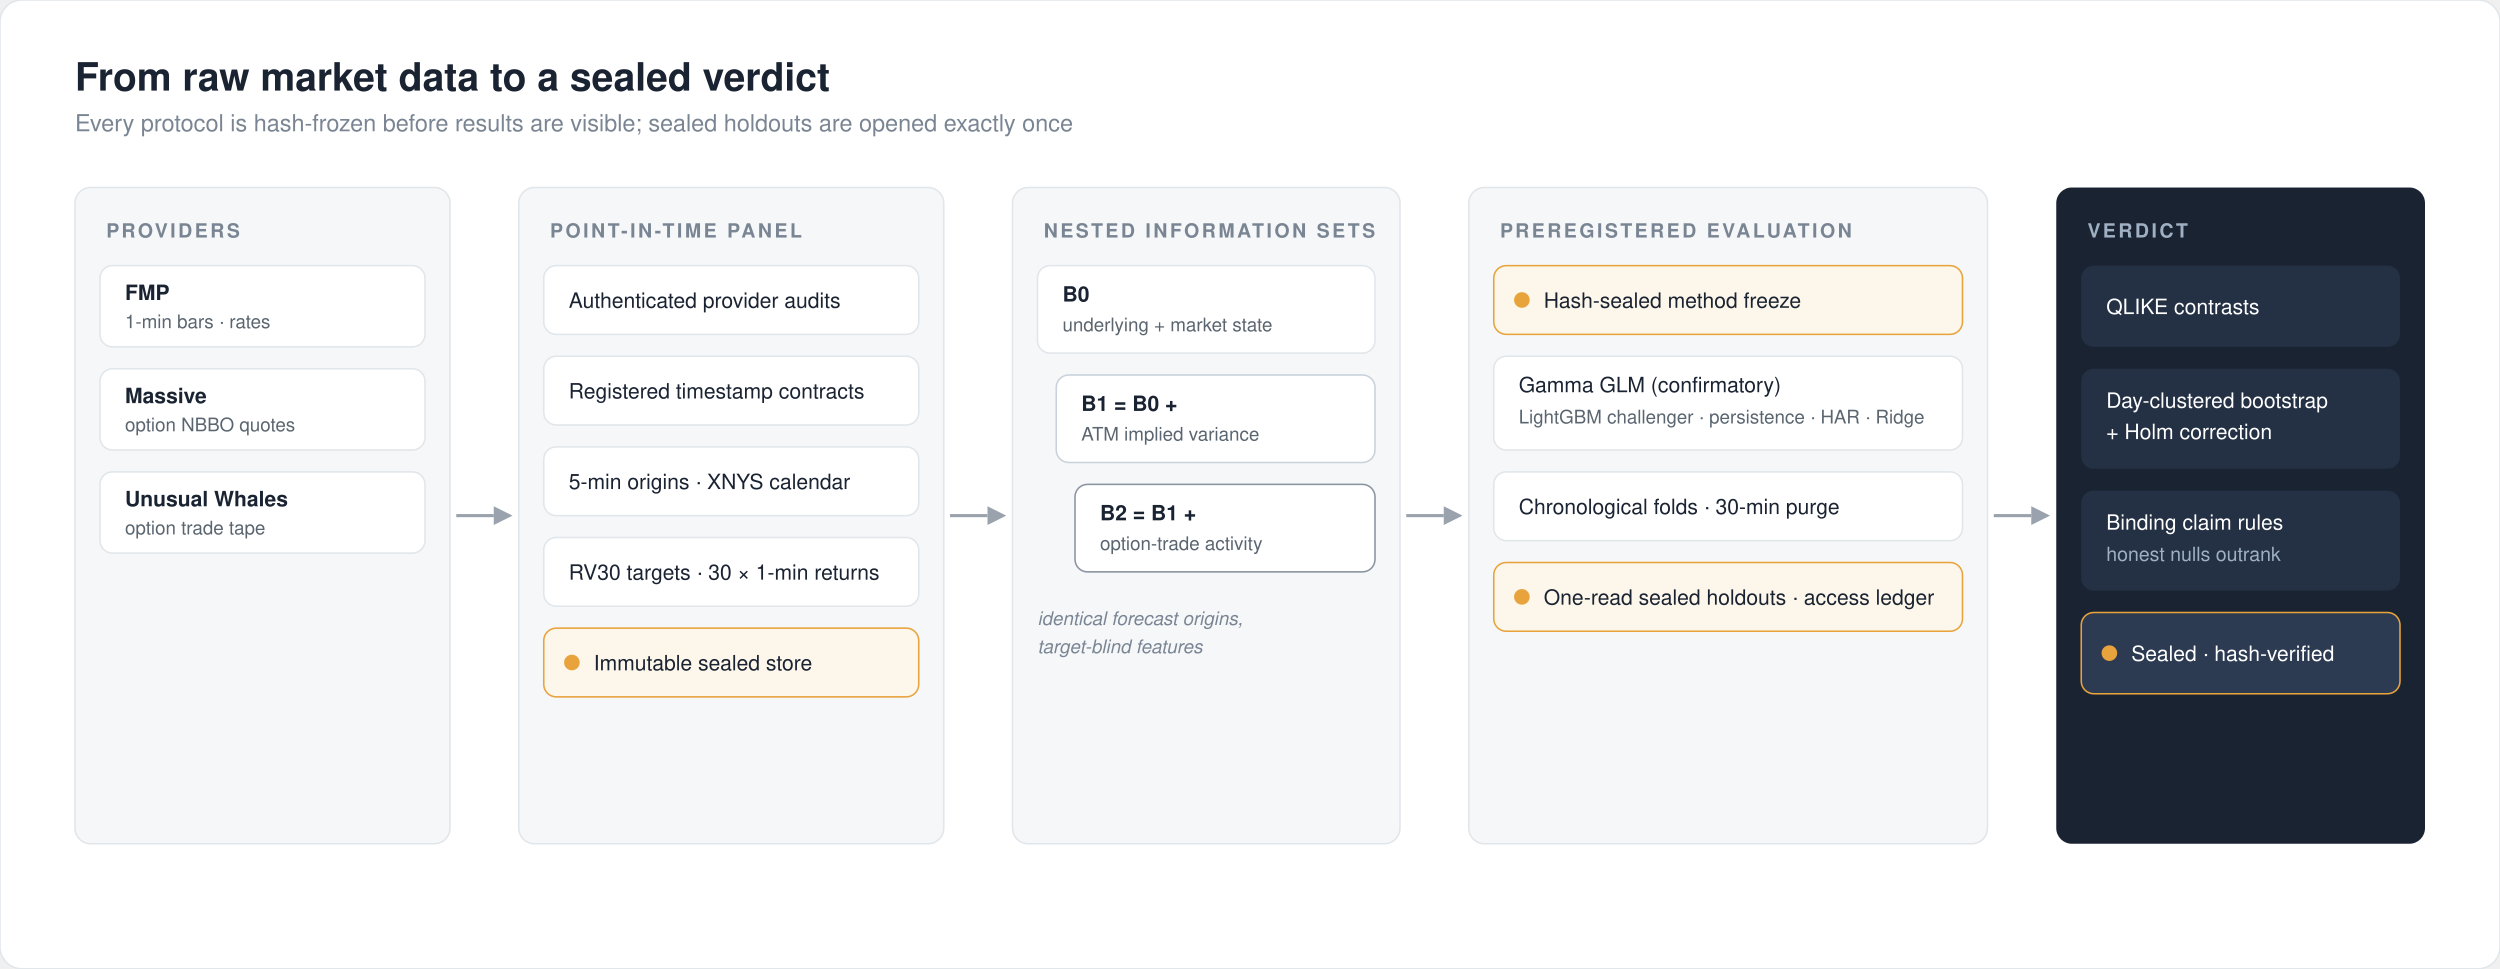
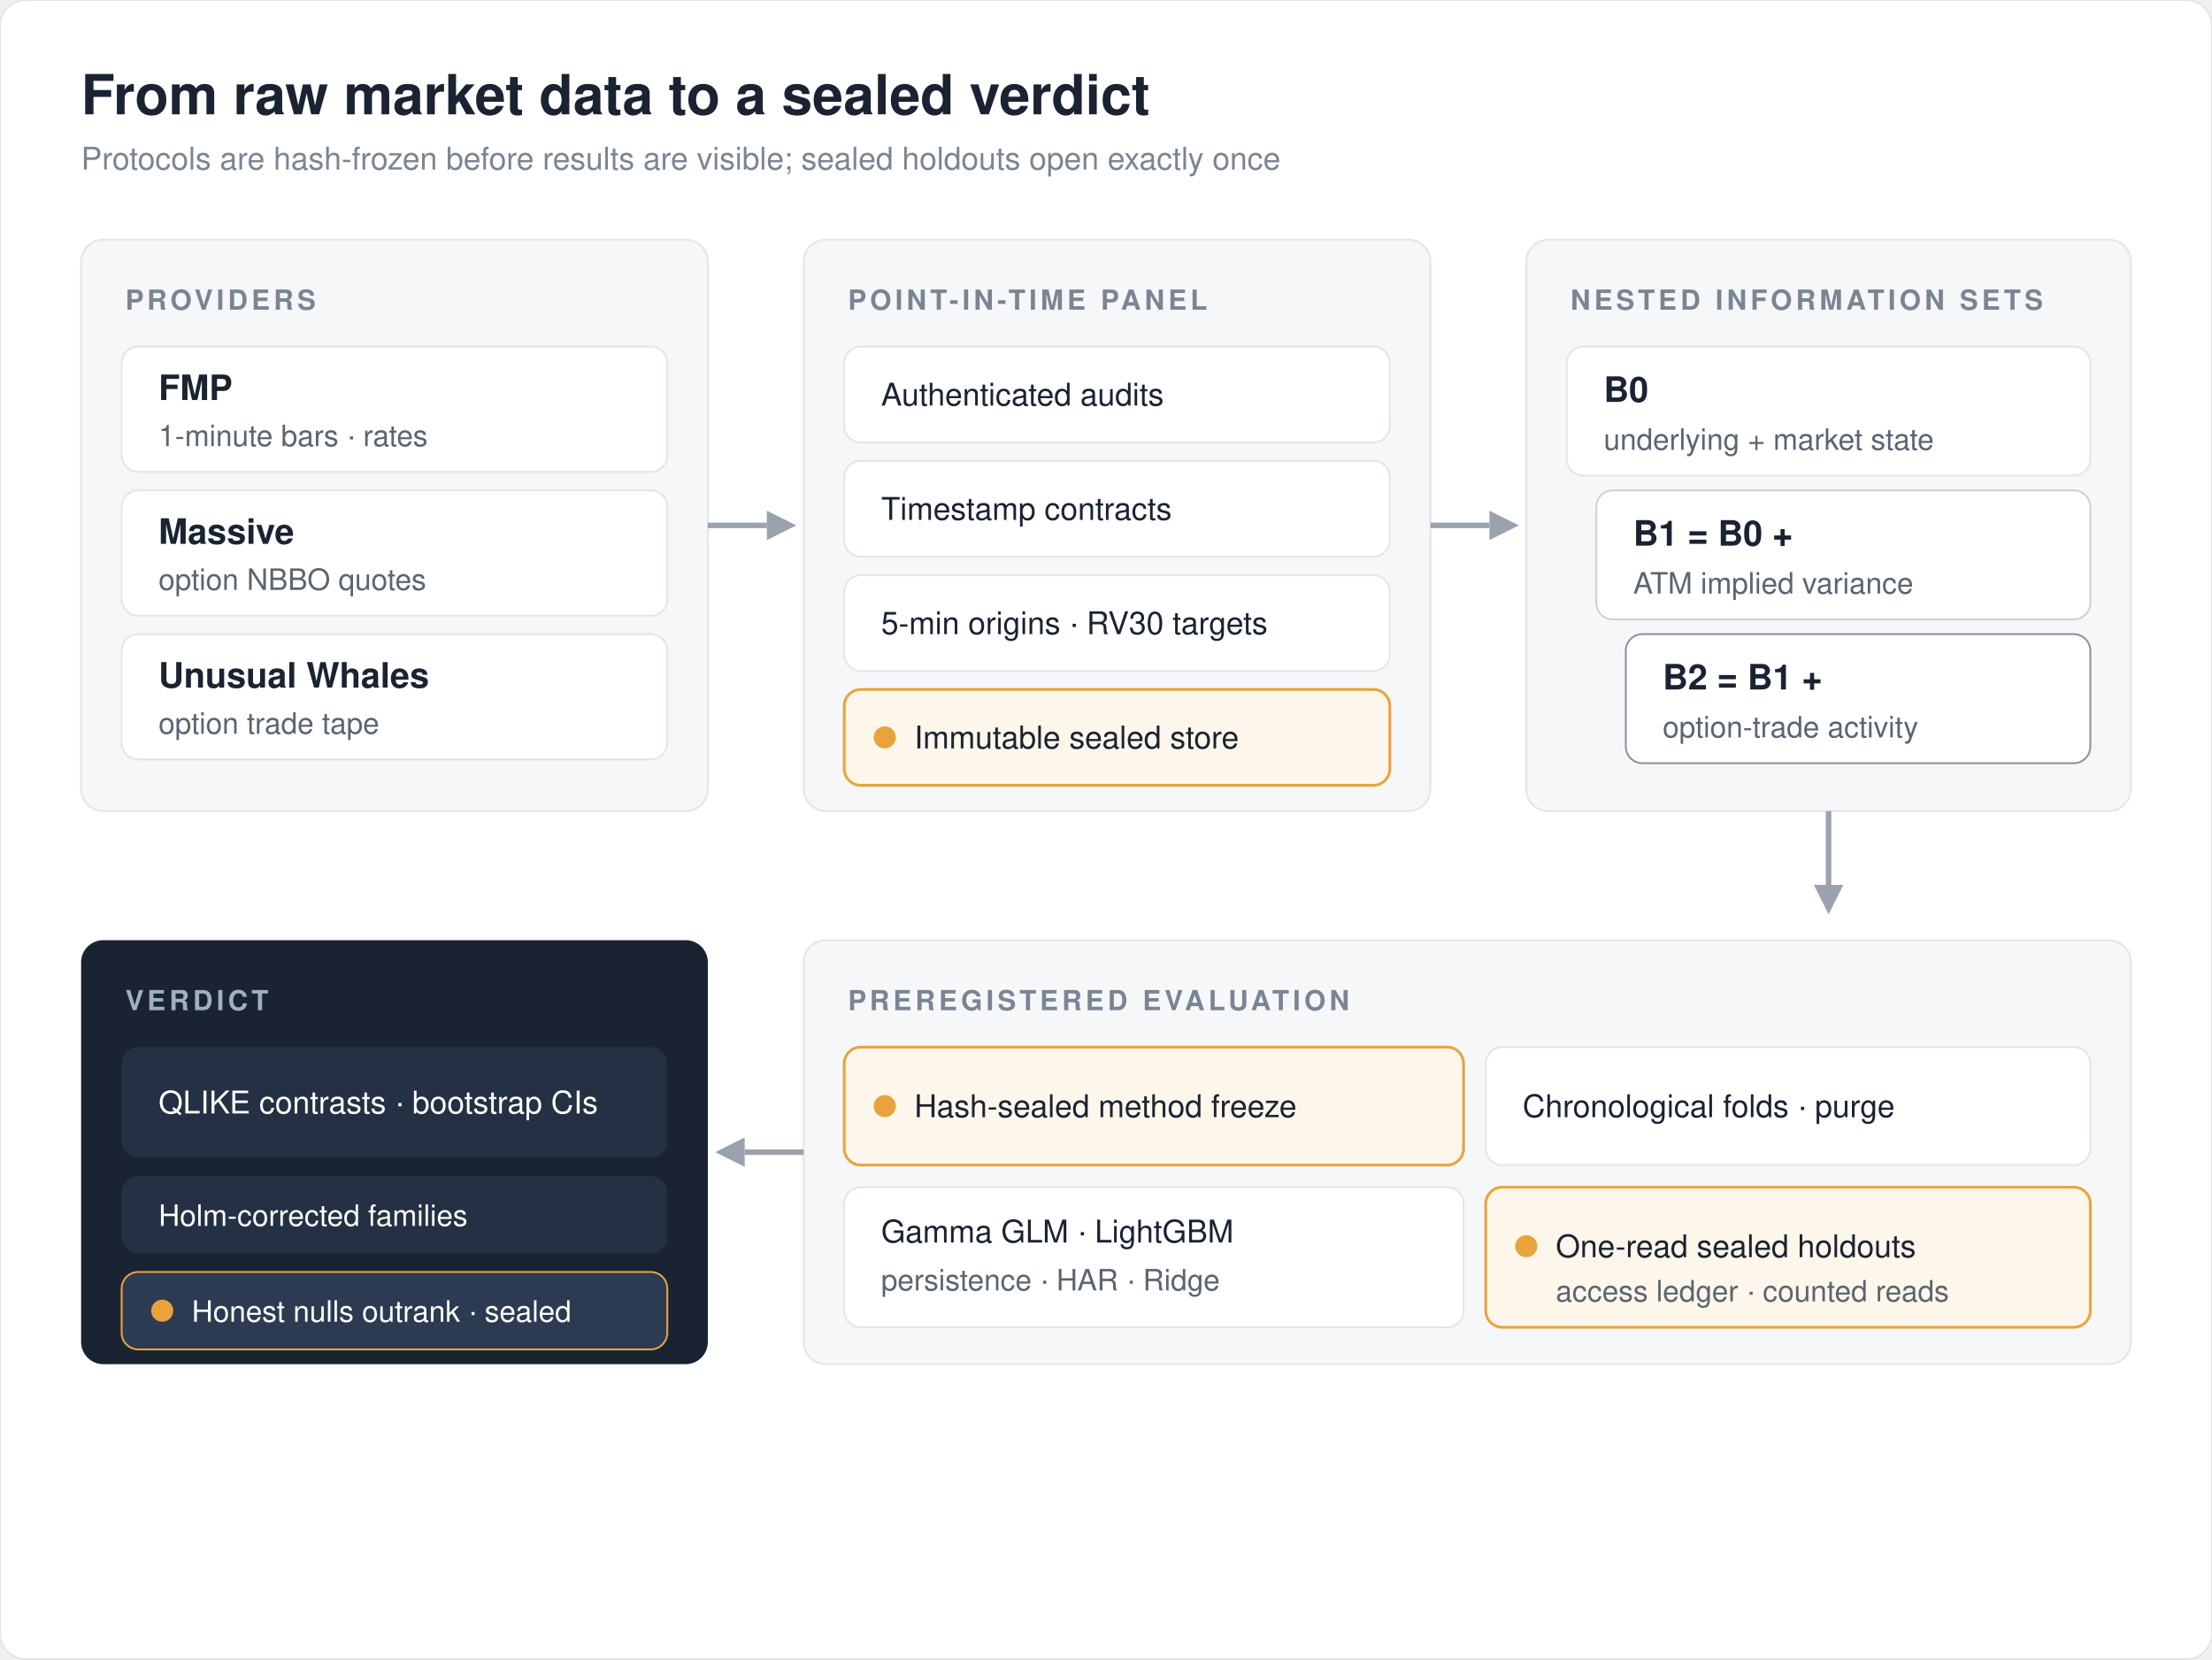
- <svg xmlns="http://www.w3.org/2000/svg" viewBox="0 0 1600 620" font-family="Segoe UI, Helvetica, Arial, sans-serif">
-   <rect x="0" y="0" width="1600" height="620" rx="14" fill="#ffffff" stroke="#e1e6ea" />
-   <text x="48" y="58" font-size="25" font-weight="700" fill="#1a2332">From raw market data to a sealed verdict</text>
-   <text x="48" y="84" font-size="15" fill="#7a8593">Every protocol is hash-frozen before results are visible; sealed holdouts are opened exactly once</text>
-   <rect x="48" y="120" width="240" height="420" rx="10" fill="#f5f7f9" stroke="#e1e6ea" />
-   <text x="68" y="152" font-size="12.5" font-weight="700" fill="#7a8593" letter-spacing="1.6">PROVIDERS</text>
-   <rect x="64" y="170" width="208" height="52" rx="8" fill="#ffffff" stroke="#e1e6ea" />
-   <text x="80" y="192" font-size="13.5" font-weight="600" fill="#1a2332">FMP</text>
-   <text x="80" y="210" font-size="12" fill="#5a6570">1-min bars · rates</text>
-   <rect x="64" y="236" width="208" height="52" rx="8" fill="#ffffff" stroke="#e1e6ea" />
-   <text x="80" y="258" font-size="13.5" font-weight="600" fill="#1a2332">Massive</text>
-   <text x="80" y="276" font-size="12" fill="#5a6570">option NBBO quotes</text>
-   <rect x="64" y="302" width="208" height="52" rx="8" fill="#ffffff" stroke="#e1e6ea" />
-   <text x="80" y="324" font-size="13.5" font-weight="600" fill="#1a2332">Unusual Whales</text>
-   <text x="80" y="342" font-size="12" fill="#5a6570">option trade tape</text>
-   <line x1="292" y1="330" x2="316" y2="330" stroke="#9aa3ad" stroke-width="2" />
-   <path d="M 316 324 L 328 330 L 316 336 Z" fill="#9aa3ad" />
-   <rect x="332" y="120" width="272" height="420" rx="10" fill="#f5f7f9" stroke="#e1e6ea" />
-   <text x="352" y="152" font-size="12.5" font-weight="700" fill="#7a8593" letter-spacing="1.6">POINT-IN-TIME PANEL</text>
-   <rect x="348" y="170" width="240" height="44" rx="8" fill="#ffffff" stroke="#e1e6ea" />
-   <text x="364" y="197" font-size="13.5" fill="#1a2332">Authenticated provider audits</text>
-   <rect x="348" y="228" width="240" height="44" rx="8" fill="#ffffff" stroke="#e1e6ea" />
-   <text x="364" y="255" font-size="13.5" fill="#1a2332">Registered timestamp contracts</text>
-   <rect x="348" y="286" width="240" height="44" rx="8" fill="#ffffff" stroke="#e1e6ea" />
-   <text x="364" y="313" font-size="13.5" fill="#1a2332">5-min origins · XNYS calendar</text>
-   <rect x="348" y="344" width="240" height="44" rx="8" fill="#ffffff" stroke="#e1e6ea" />
-   <text x="364" y="371" font-size="13.5" fill="#1a2332">RV30 targets · 30 × 1-min returns</text>
-   <rect x="348" y="402" width="240" height="44" rx="8" fill="#fdf6ea" stroke="#e8a33d" />
-   <circle cx="366" cy="424" r="5" fill="#e8a33d" />
-   <text x="380" y="429" font-size="13.5" fill="#1a2332">Immutable sealed store</text>
-   <line x1="608" y1="330" x2="632" y2="330" stroke="#9aa3ad" stroke-width="2" />
-   <path d="M 632 324 L 644 330 L 632 336 Z" fill="#9aa3ad" />
-   <rect x="648" y="120" width="248" height="420" rx="10" fill="#f5f7f9" stroke="#e1e6ea" />
-   <text x="668" y="152" font-size="12.5" font-weight="700" fill="#7a8593" letter-spacing="1.6">NESTED INFORMATION SETS</text>
-   <rect x="664" y="170" width="216" height="56" rx="8" fill="#ffffff" stroke="#e1e6ea" />
-   <text x="680" y="193" font-size="13.5" font-weight="600" fill="#1a2332">B0</text>
-   <text x="680" y="212" font-size="12" fill="#5a6570">underlying + market state</text>
-   <rect x="676" y="240" width="204" height="56" rx="8" fill="#ffffff" stroke="#c9d2da" />
-   <text x="692" y="263" font-size="13.5" font-weight="600" fill="#1a2332">B1 = B0 +</text>
-   <text x="692" y="282" font-size="12" fill="#5a6570">ATM implied variance</text>
-   <rect x="688" y="310" width="192" height="56" rx="8" fill="#ffffff" stroke="#8a94a0" />
-   <text x="704" y="333" font-size="13.5" font-weight="600" fill="#1a2332">B2 = B1 +</text>
-   <text x="704" y="352" font-size="12" fill="#5a6570">option-trade activity</text>
-   <text x="664" y="400" font-size="12" font-style="italic" fill="#7a8593">identical forecast origins,</text>
-   <text x="664" y="418" font-size="12" font-style="italic" fill="#7a8593">target-blind features</text>
-   <line x1="900" y1="330" x2="924" y2="330" stroke="#9aa3ad" stroke-width="2" />
-   <path d="M 924 324 L 936 330 L 924 336 Z" fill="#9aa3ad" />
-   <rect x="940" y="120" width="332" height="420" rx="10" fill="#f5f7f9" stroke="#e1e6ea" />
-   <text x="960" y="152" font-size="12.5" font-weight="700" fill="#7a8593" letter-spacing="1.6">PREREGISTERED EVALUATION</text>
-   <rect x="956" y="170" width="300" height="44" rx="8" fill="#fdf6ea" stroke="#e8a33d" />
-   <circle cx="974" cy="192" r="5" fill="#e8a33d" />
-   <text x="988" y="197" font-size="13.5" fill="#1a2332">Hash-sealed method freeze</text>
-   <rect x="956" y="228" width="300" height="60" rx="8" fill="#ffffff" stroke="#e1e6ea" />
-   <text x="972" y="251" font-size="13.5" fill="#1a2332">Gamma GLM (confirmatory)</text>
-   <text x="972" y="271" font-size="12" fill="#5a6570">LightGBM challenger · persistence · HAR · Ridge</text>
-   <rect x="956" y="302" width="300" height="44" rx="8" fill="#ffffff" stroke="#e1e6ea" />
-   <text x="972" y="329" font-size="13.5" fill="#1a2332">Chronological folds · 30-min purge</text>
-   <rect x="956" y="360" width="300" height="44" rx="8" fill="#fdf6ea" stroke="#e8a33d" />
-   <circle cx="974" cy="382" r="5" fill="#e8a33d" />
-   <text x="988" y="387" font-size="13.5" fill="#1a2332">One-read sealed holdouts · access ledger</text>
-   <line x1="1276" y1="330" x2="1300" y2="330" stroke="#9aa3ad" stroke-width="2" />
-   <path d="M 1300 324 L 1312 330 L 1300 336 Z" fill="#9aa3ad" />
-   <rect x="1316" y="120" width="236" height="420" rx="10" fill="#1a2332" />
-   <text x="1336" y="152" font-size="12.5" font-weight="700" fill="#9fb0c3" letter-spacing="1.6">VERDICT</text>
-   <rect x="1332" y="170" width="204" height="52" rx="8" fill="#243044" />
-   <text x="1348" y="201" font-size="13.5" fill="#ffffff">QLIKE contrasts</text>
-   <rect x="1332" y="236" width="204" height="64" rx="8" fill="#243044" />
-   <text x="1348" y="261" font-size="13.5" fill="#ffffff">Day-clustered bootstrap</text>
-   <text x="1348" y="281" font-size="13.5" fill="#ffffff">+ Holm correction</text>
-   <rect x="1332" y="314" width="204" height="64" rx="8" fill="#243044" />
-   <text x="1348" y="339" font-size="13.5" fill="#ffffff">Binding claim rules</text>
-   <text x="1348" y="359" font-size="12.5" fill="#9fb0c3">honest nulls outrank</text>
-   <rect x="1332" y="392" width="204" height="52" rx="8" fill="#2c3a52" stroke="#e8a33d" />
-   <circle cx="1350" cy="418" r="5" fill="#e8a33d" />
-   <text x="1364" y="423" font-size="13.5" fill="#ffffff">Sealed · hash-verified</text>
+ <svg xmlns="http://www.w3.org/2000/svg" viewBox="0 0 1200 900" font-family="Segoe UI, Helvetica, Arial, sans-serif">
+   <rect x="0" y="0" width="1200" height="900" rx="14" fill="#ffffff" stroke="#e1e6ea" />
+   <text x="44" y="62" font-size="30" font-weight="700" fill="#1a2332">From raw market data to a sealed verdict</text>
+   <text x="44" y="92" font-size="17" fill="#7a8593">Protocols are hash-frozen before results are visible; sealed holdouts open exactly once</text>
+   <rect x="44" y="130" width="340" height="310" rx="12" fill="#f5f7f9" stroke="#e1e6ea" />
+   <text x="68" y="168" font-size="15" font-weight="700" fill="#7a8593" letter-spacing="2">PROVIDERS</text>
+   <rect x="66" y="188" width="296" height="68" rx="9" fill="#ffffff" stroke="#e1e6ea" />
+   <text x="86" y="217" font-size="19" font-weight="600" fill="#1a2332">FMP</text>
+   <text x="86" y="242" font-size="16" fill="#5a6570">1-minute bars · rates</text>
+   <rect x="66" y="266" width="296" height="68" rx="9" fill="#ffffff" stroke="#e1e6ea" />
+   <text x="86" y="295" font-size="19" font-weight="600" fill="#1a2332">Massive</text>
+   <text x="86" y="320" font-size="16" fill="#5a6570">option NBBO quotes</text>
+   <rect x="66" y="344" width="296" height="68" rx="9" fill="#ffffff" stroke="#e1e6ea" />
+   <text x="86" y="373" font-size="19" font-weight="600" fill="#1a2332">Unusual Whales</text>
+   <text x="86" y="398" font-size="16" fill="#5a6570">option trade tape</text>
+   <line x1="384" y1="285" x2="416" y2="285" stroke="#9aa3ad" stroke-width="3" />
+   <path d="M 416 277 L 432 285 L 416 293 Z" fill="#9aa3ad" />
+   <rect x="436" y="130" width="340" height="310" rx="12" fill="#f5f7f9" stroke="#e1e6ea" />
+   <text x="460" y="168" font-size="15" font-weight="700" fill="#7a8593" letter-spacing="2">POINT-IN-TIME PANEL</text>
+   <rect x="458" y="188" width="296" height="52" rx="9" fill="#ffffff" stroke="#e1e6ea" />
+   <text x="478" y="220" font-size="17" fill="#1a2332">Authenticated audits</text>
+   <rect x="458" y="250" width="296" height="52" rx="9" fill="#ffffff" stroke="#e1e6ea" />
+   <text x="478" y="282" font-size="17" fill="#1a2332">Timestamp contracts</text>
+   <rect x="458" y="312" width="296" height="52" rx="9" fill="#ffffff" stroke="#e1e6ea" />
+   <text x="478" y="344" font-size="17" fill="#1a2332">5-min origins · RV30 targets</text>
+   <rect x="458" y="374" width="296" height="52" rx="9" fill="#fdf6ea" stroke="#e8a33d" stroke-width="1.5" />
+   <circle cx="480" cy="400" r="6" fill="#e8a33d" />
+   <text x="496" y="406" font-size="17" fill="#1a2332">Immutable sealed store</text>
+   <line x1="776" y1="285" x2="808" y2="285" stroke="#9aa3ad" stroke-width="3" />
+   <path d="M 808 277 L 824 285 L 808 293 Z" fill="#9aa3ad" />
+   <rect x="828" y="130" width="328" height="310" rx="12" fill="#f5f7f9" stroke="#e1e6ea" />
+   <text x="852" y="168" font-size="15" font-weight="700" fill="#7a8593" letter-spacing="2">NESTED INFORMATION SETS</text>
+   <rect x="850" y="188" width="284" height="70" rx="9" fill="#ffffff" stroke="#e1e6ea" />
+   <text x="870" y="218" font-size="19" font-weight="700" fill="#1a2332">B0</text>
+   <text x="870" y="244" font-size="16" fill="#5a6570">underlying + market state</text>
+   <rect x="866" y="266" width="268" height="70" rx="9" fill="#ffffff" stroke="#c9d2da" />
+   <text x="886" y="296" font-size="19" font-weight="700" fill="#1a2332">B1 = B0 +</text>
+   <text x="886" y="322" font-size="16" fill="#5a6570">ATM implied variance</text>
+   <rect x="882" y="344" width="252" height="70" rx="9" fill="#ffffff" stroke="#8a94a0" />
+   <text x="902" y="374" font-size="19" font-weight="700" fill="#1a2332">B2 = B1 +</text>
+   <text x="902" y="400" font-size="16" fill="#5a6570">option-trade activity</text>
+   <line x1="992" y1="440" x2="992" y2="480" stroke="#9aa3ad" stroke-width="3" />
+   <path d="M 984 480 L 992 496 L 1000 480 Z" fill="#9aa3ad" />
+   <rect x="436" y="510" width="720" height="230" rx="12" fill="#f5f7f9" stroke="#e1e6ea" />
+   <text x="460" y="548" font-size="15" font-weight="700" fill="#7a8593" letter-spacing="2">PREREGISTERED EVALUATION</text>
+   <rect x="458" y="568" width="336" height="64" rx="9" fill="#fdf6ea" stroke="#e8a33d" stroke-width="1.5" />
+   <circle cx="480" cy="600" r="6" fill="#e8a33d" />
+   <text x="496" y="606" font-size="17" fill="#1a2332">Hash-sealed method freeze</text>
+   <rect x="458" y="644" width="336" height="76" rx="9" fill="#ffffff" stroke="#e1e6ea" />
+   <text x="478" y="674" font-size="17" fill="#1a2332">Gamma GLM · LightGBM</text>
+   <text x="478" y="700" font-size="16" fill="#5a6570">persistence · HAR · Ridge</text>
+   <rect x="806" y="568" width="328" height="64" rx="9" fill="#ffffff" stroke="#e1e6ea" />
+   <text x="826" y="606" font-size="17" fill="#1a2332">Chronological folds · purge</text>
+   <rect x="806" y="644" width="328" height="76" rx="9" fill="#fdf6ea" stroke="#e8a33d" stroke-width="1.5" />
+   <circle cx="828" cy="676" r="6" fill="#e8a33d" />
+   <text x="844" y="682" font-size="17" fill="#1a2332">One-read sealed holdouts</text>
+   <text x="844" y="706" font-size="16" fill="#5a6570">access ledger · counted reads</text>
+   <line x1="436" y1="625" x2="404" y2="625" stroke="#9aa3ad" stroke-width="3" />
+   <path d="M 404 617 L 388 625 L 404 633 Z" fill="#9aa3ad" />
+   <rect x="44" y="510" width="340" height="230" rx="12" fill="#1a2332" />
+   <text x="68" y="548" font-size="15" font-weight="700" fill="#9fb0c3" letter-spacing="2">VERDICT</text>
+   <rect x="66" y="568" width="296" height="60" rx="9" fill="#243044" />
+   <text x="86" y="604" font-size="17" fill="#ffffff">QLIKE contrasts · bootstrap CIs</text>
+   <rect x="66" y="638" width="296" height="42" rx="9" fill="#243044" />
+   <text x="86" y="665" font-size="16" fill="#ffffff">Holm-corrected families</text>
+   <rect x="66" y="690" width="296" height="42" rx="9" fill="#2c3a52" stroke="#e8a33d" />
+   <circle cx="88" cy="711" r="6" fill="#e8a33d" />
+   <text x="104" y="717" font-size="16" fill="#ffffff">Honest nulls outrank · sealed</text>
</svg>
